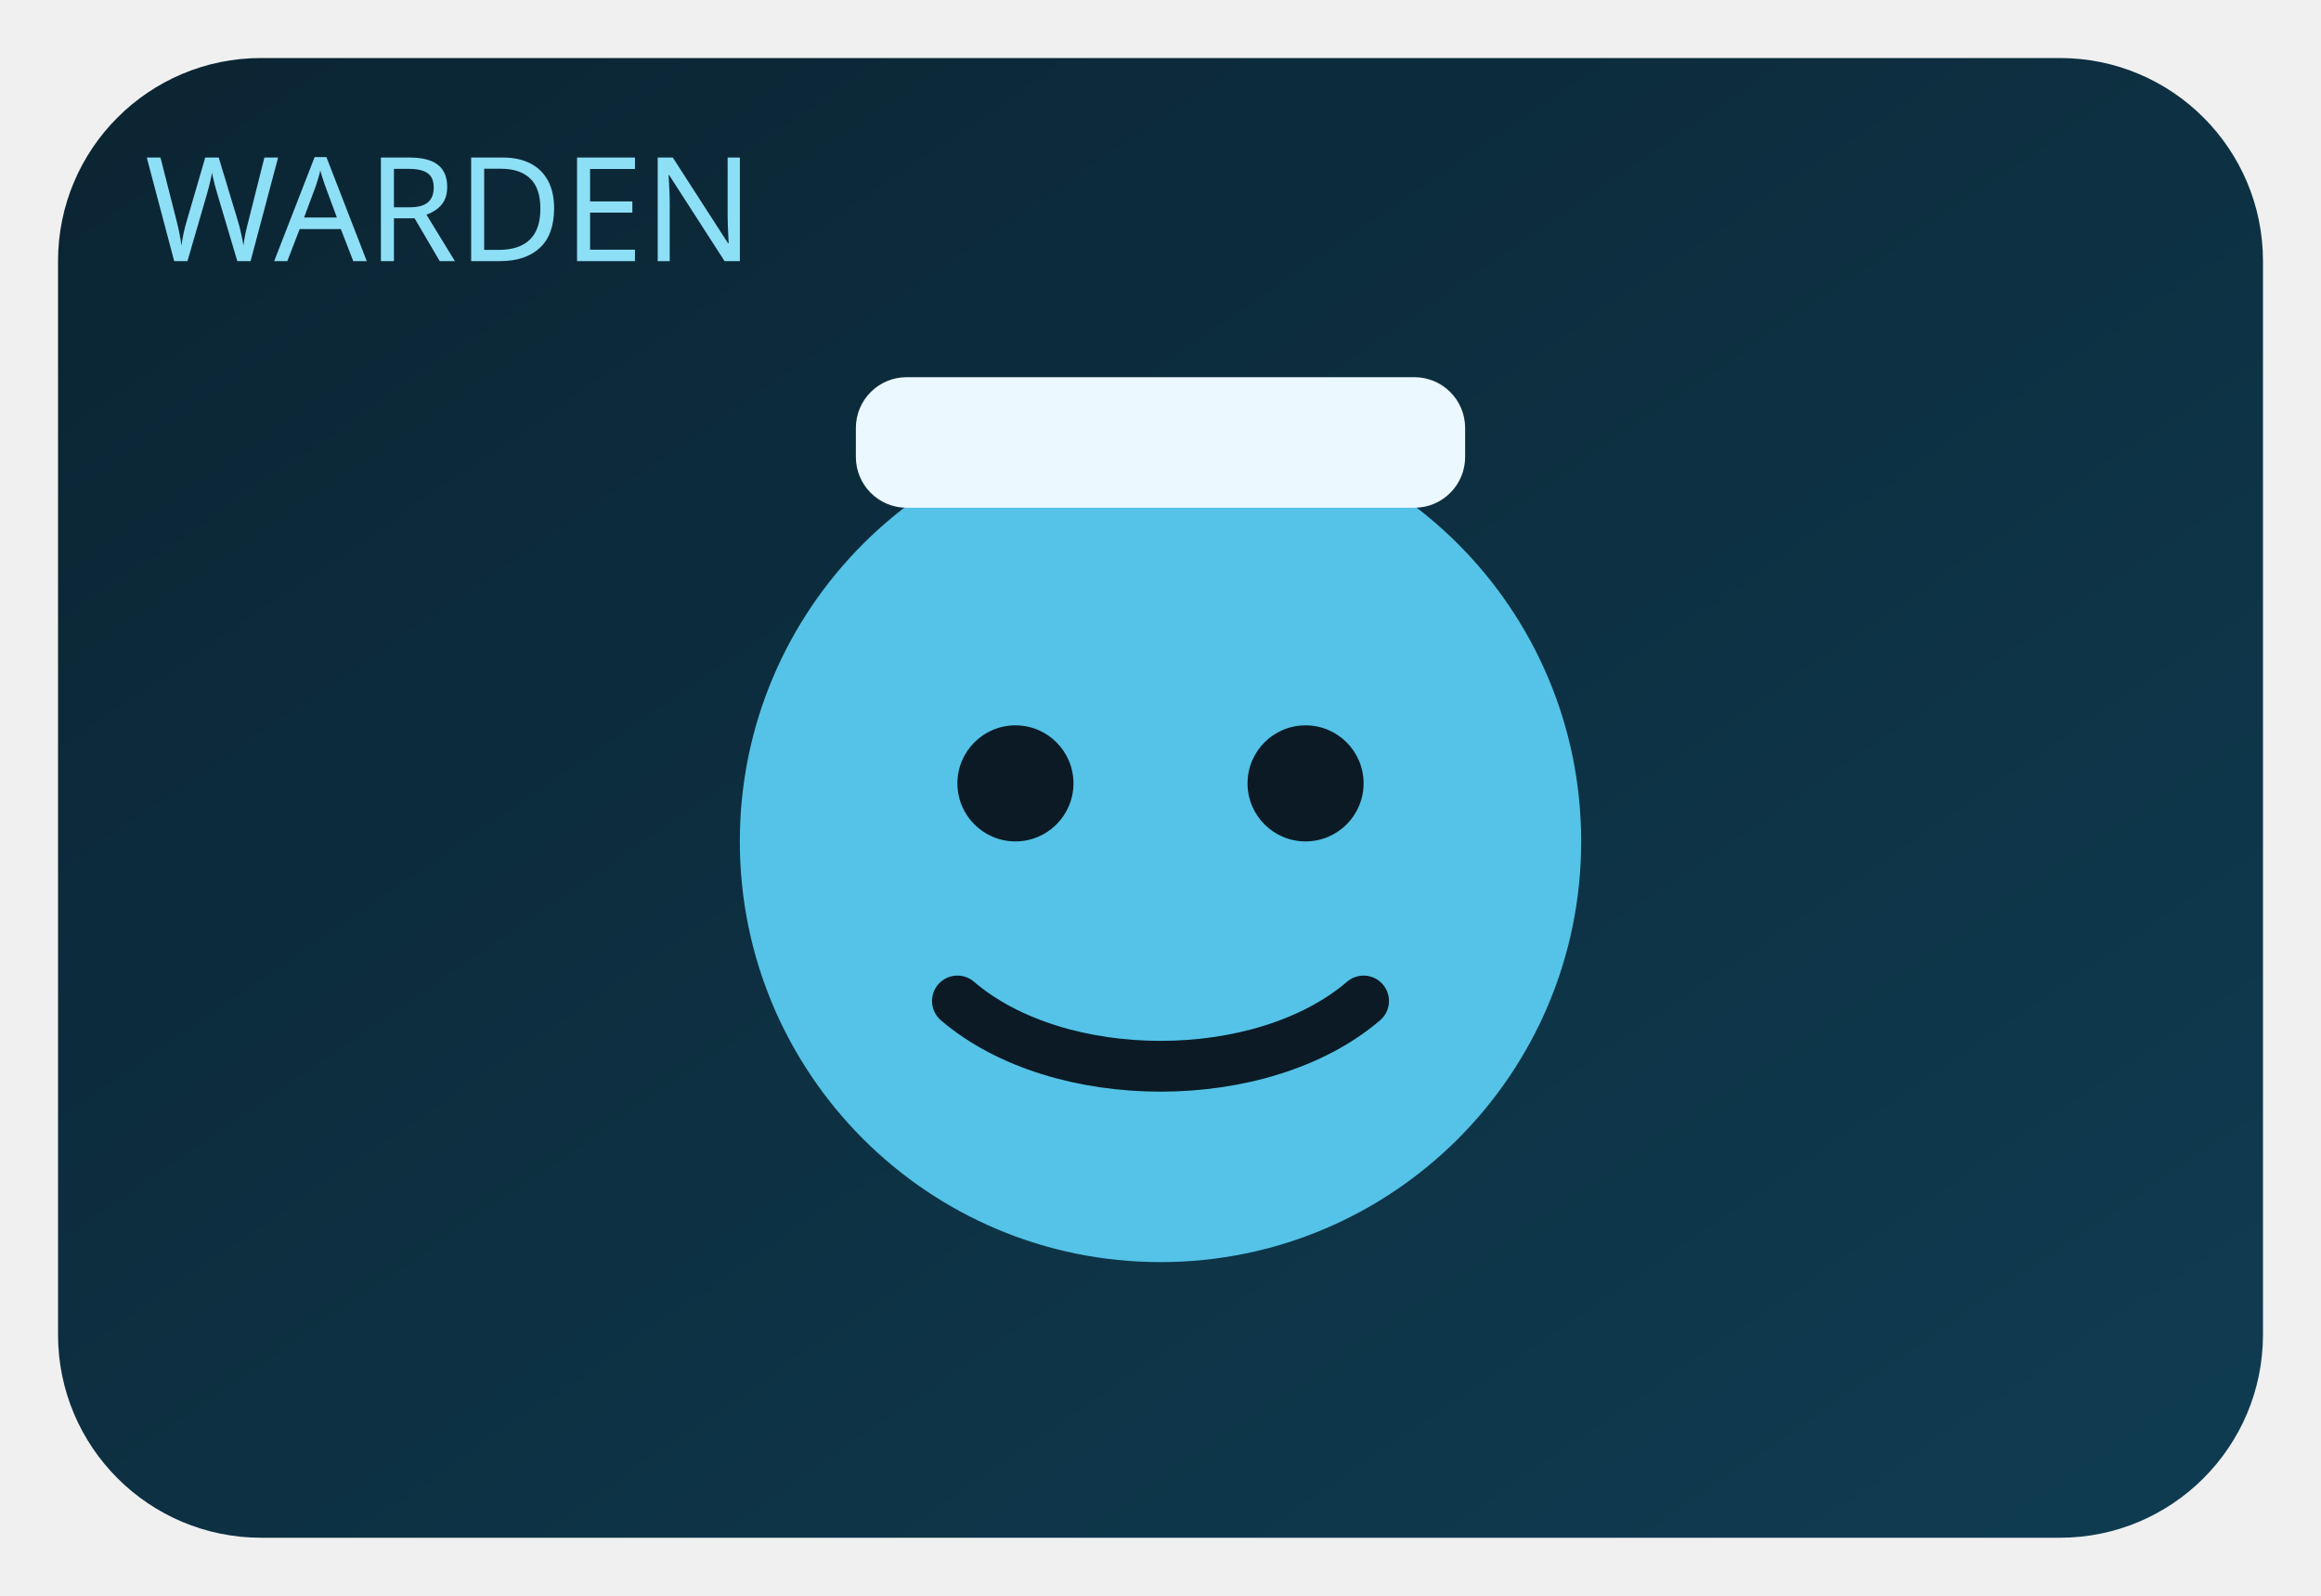
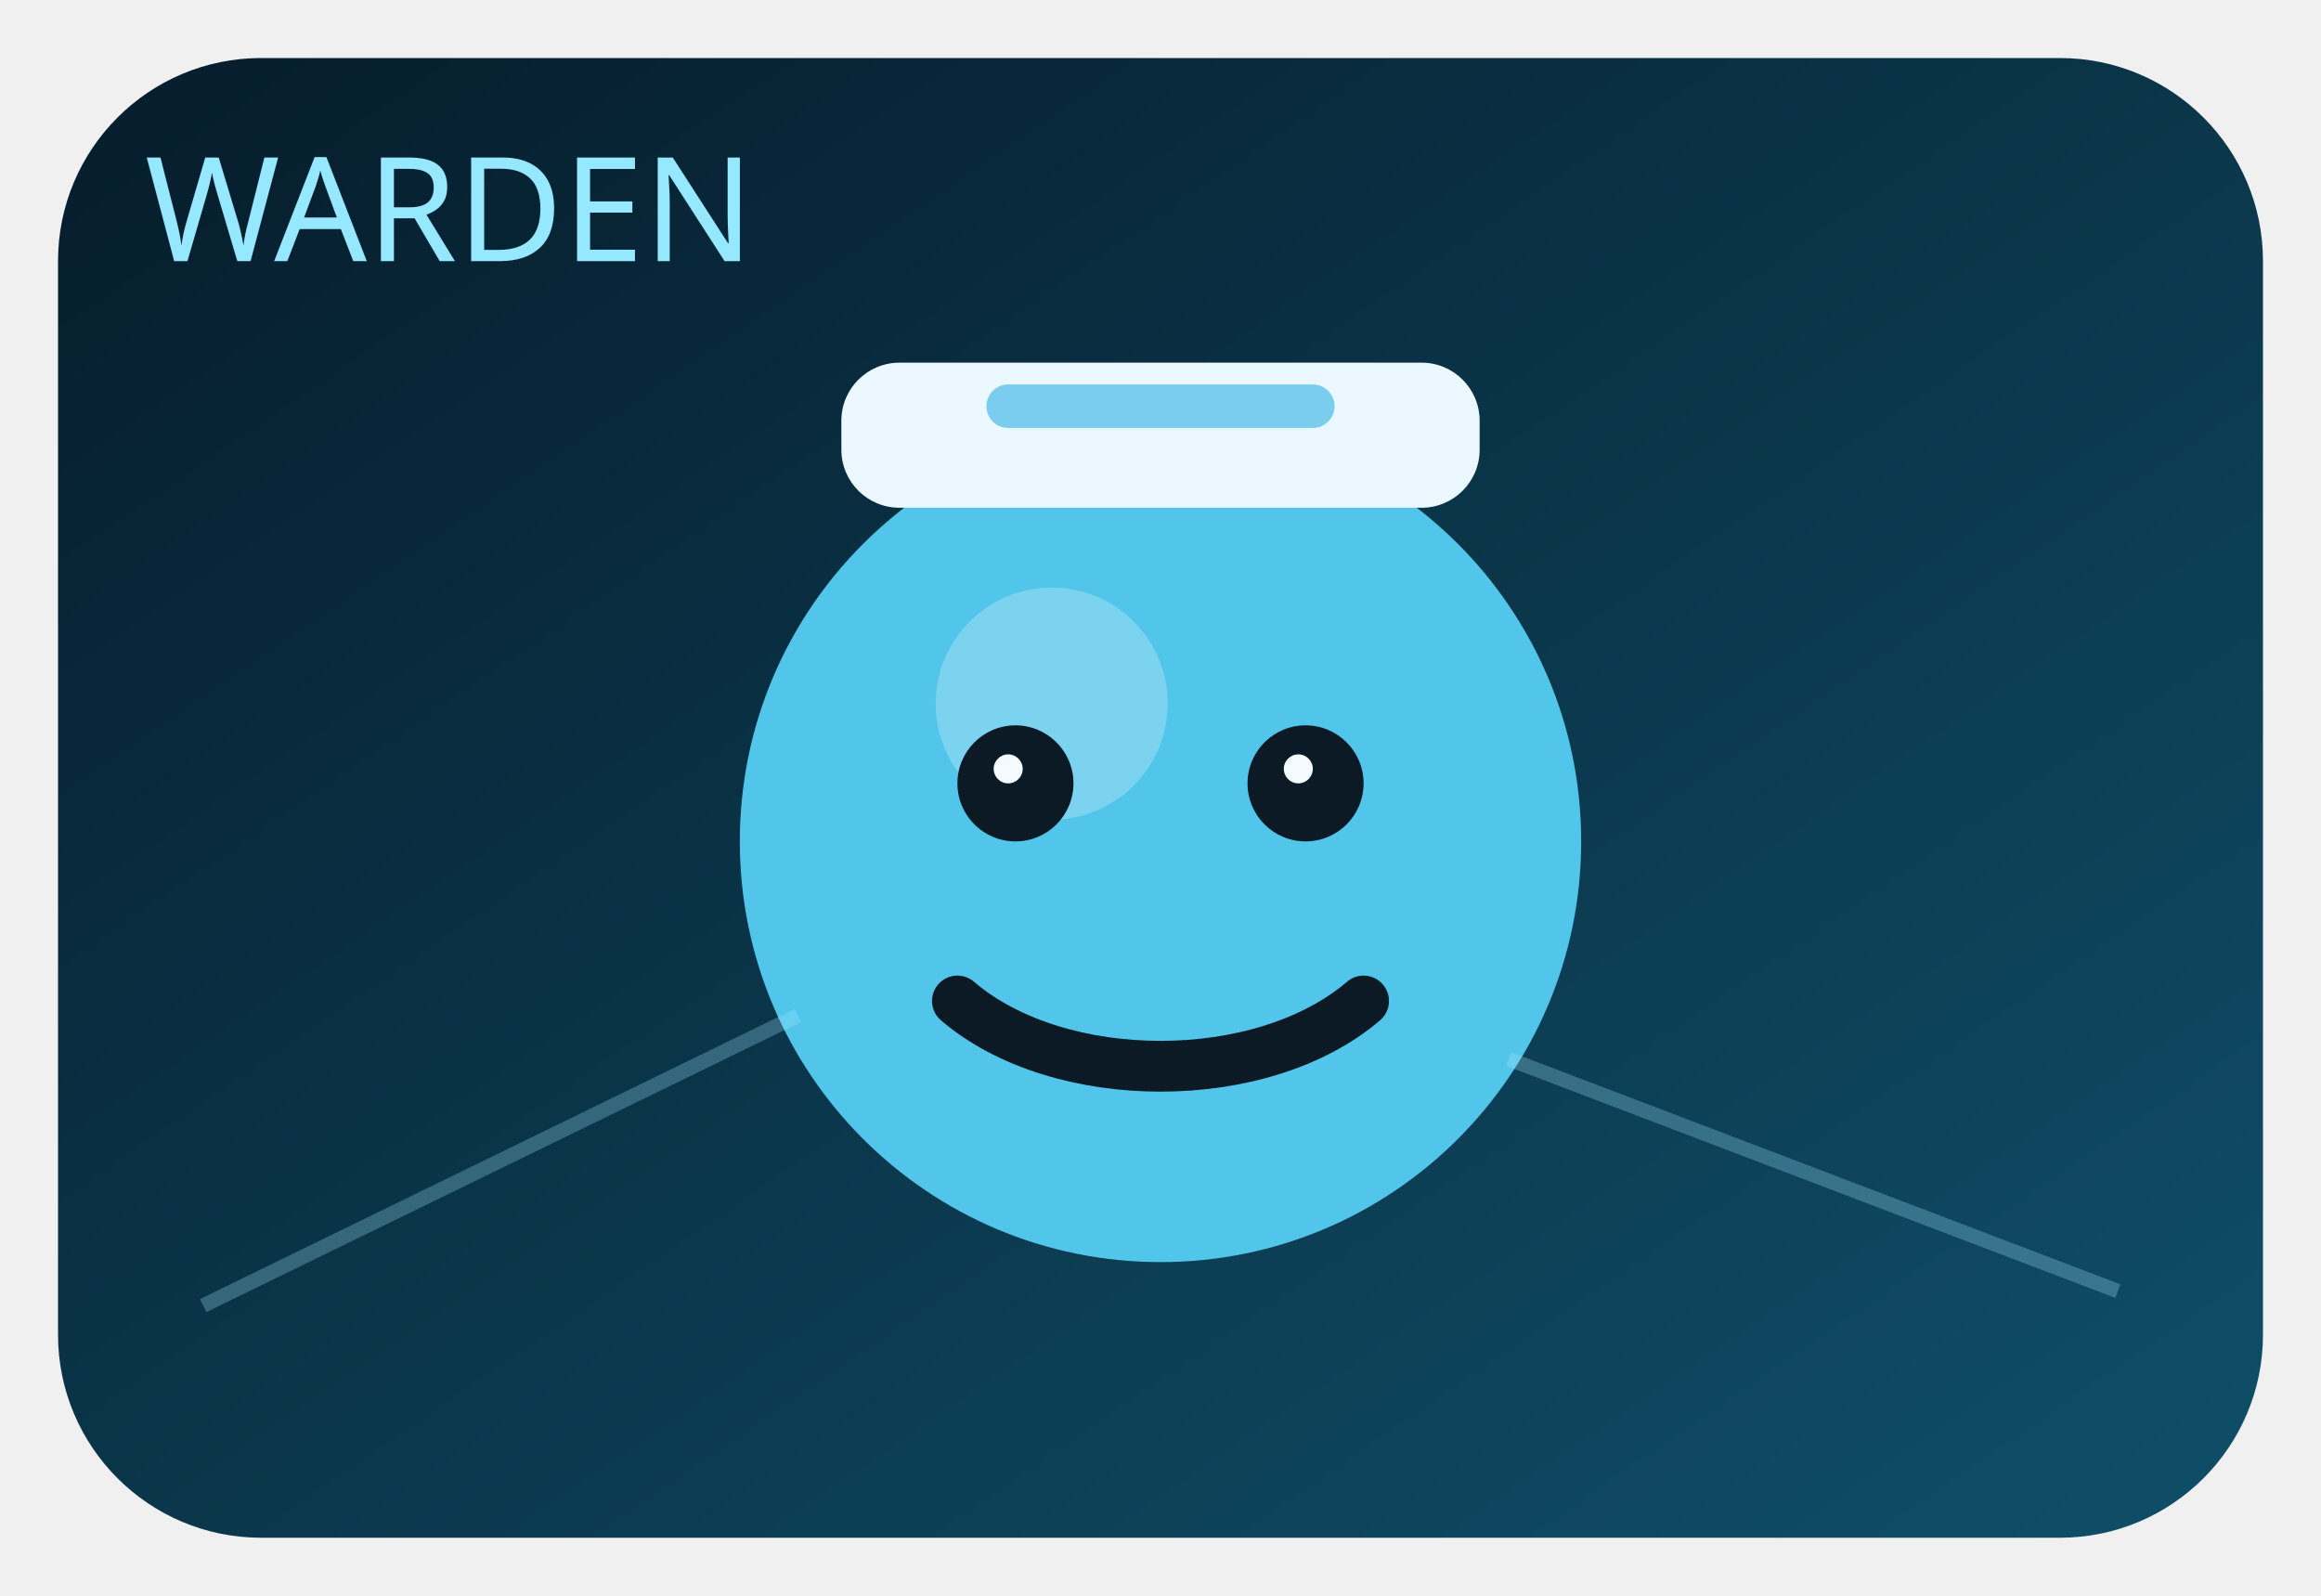
<svg xmlns="http://www.w3.org/2000/svg" width="320" height="220" viewBox="0 0 320 220">
  <defs>
    <linearGradient id="bg" x1="0" y1="0" x2="1" y2="1">
-       <stop offset="0%" stop-color="#0b2432" />
-       <stop offset="100%" stop-color="#0f3c52" />
+       <stop offset="0%" stop-color="#061c2b" />
+       <stop offset="100%" stop-color="#0f4f69" />
    </linearGradient>
+     <radialGradient id="halo" cx="50%" cy="48%" r="42%">
+       <stop offset="0%" stop-color="#8be8ff" stop-opacity="0.65" />
+       <stop offset="100%" stop-color="#8be8ff" stop-opacity="0" />
+     </radialGradient>
  </defs>
  <rect x="8" y="8" width="304" height="204" rx="28" fill="url(#bg)" />
-   <circle cx="160" cy="116" r="58" fill="#54c3e7" />
+   <circle cx="160" cy="116" r="68" fill="url(#halo)" />
+   <circle cx="160" cy="116" r="58" fill="#52c5ea" />
+   <circle cx="145" cy="97" r="16" fill="#ffffff" fill-opacity="0.24" />
  <circle cx="140" cy="108" r="8" fill="#0b1a25" />
  <circle cx="180" cy="108" r="8" fill="#0b1a25" />
+   <circle cx="139" cy="106" r="2" fill="#f3fbff" />
+   <circle cx="179" cy="106" r="2" fill="#f3fbff" />
  <path d="M132 138c14 12 42 12 56 0" fill="none" stroke="#0b1a25" stroke-width="7" stroke-linecap="round" />
-   <rect x="118" y="52" width="84" height="18" rx="7" fill="#ecf8ff" />
-   <text x="20" y="36" font-family="Verdana, sans-serif" font-size="20" fill="#8ddff6">WARDEN</text>
+   <rect x="116" y="50" width="88" height="20" rx="8" fill="#ecf8ff" />
+   <rect x="136" y="53" width="48" height="6" rx="3" fill="#7bcdf0" />
+   <g opacity="0.28" stroke="#a5e9ff" fill="none" stroke-width="2">
+     <path d="M28 180 L110 140" />
+     <path d="M208 146 L292 178" />
+   </g>
+   <text x="20" y="36" font-family="Verdana, sans-serif" font-size="20" fill="#95e8ff">WARDEN</text>
</svg>
